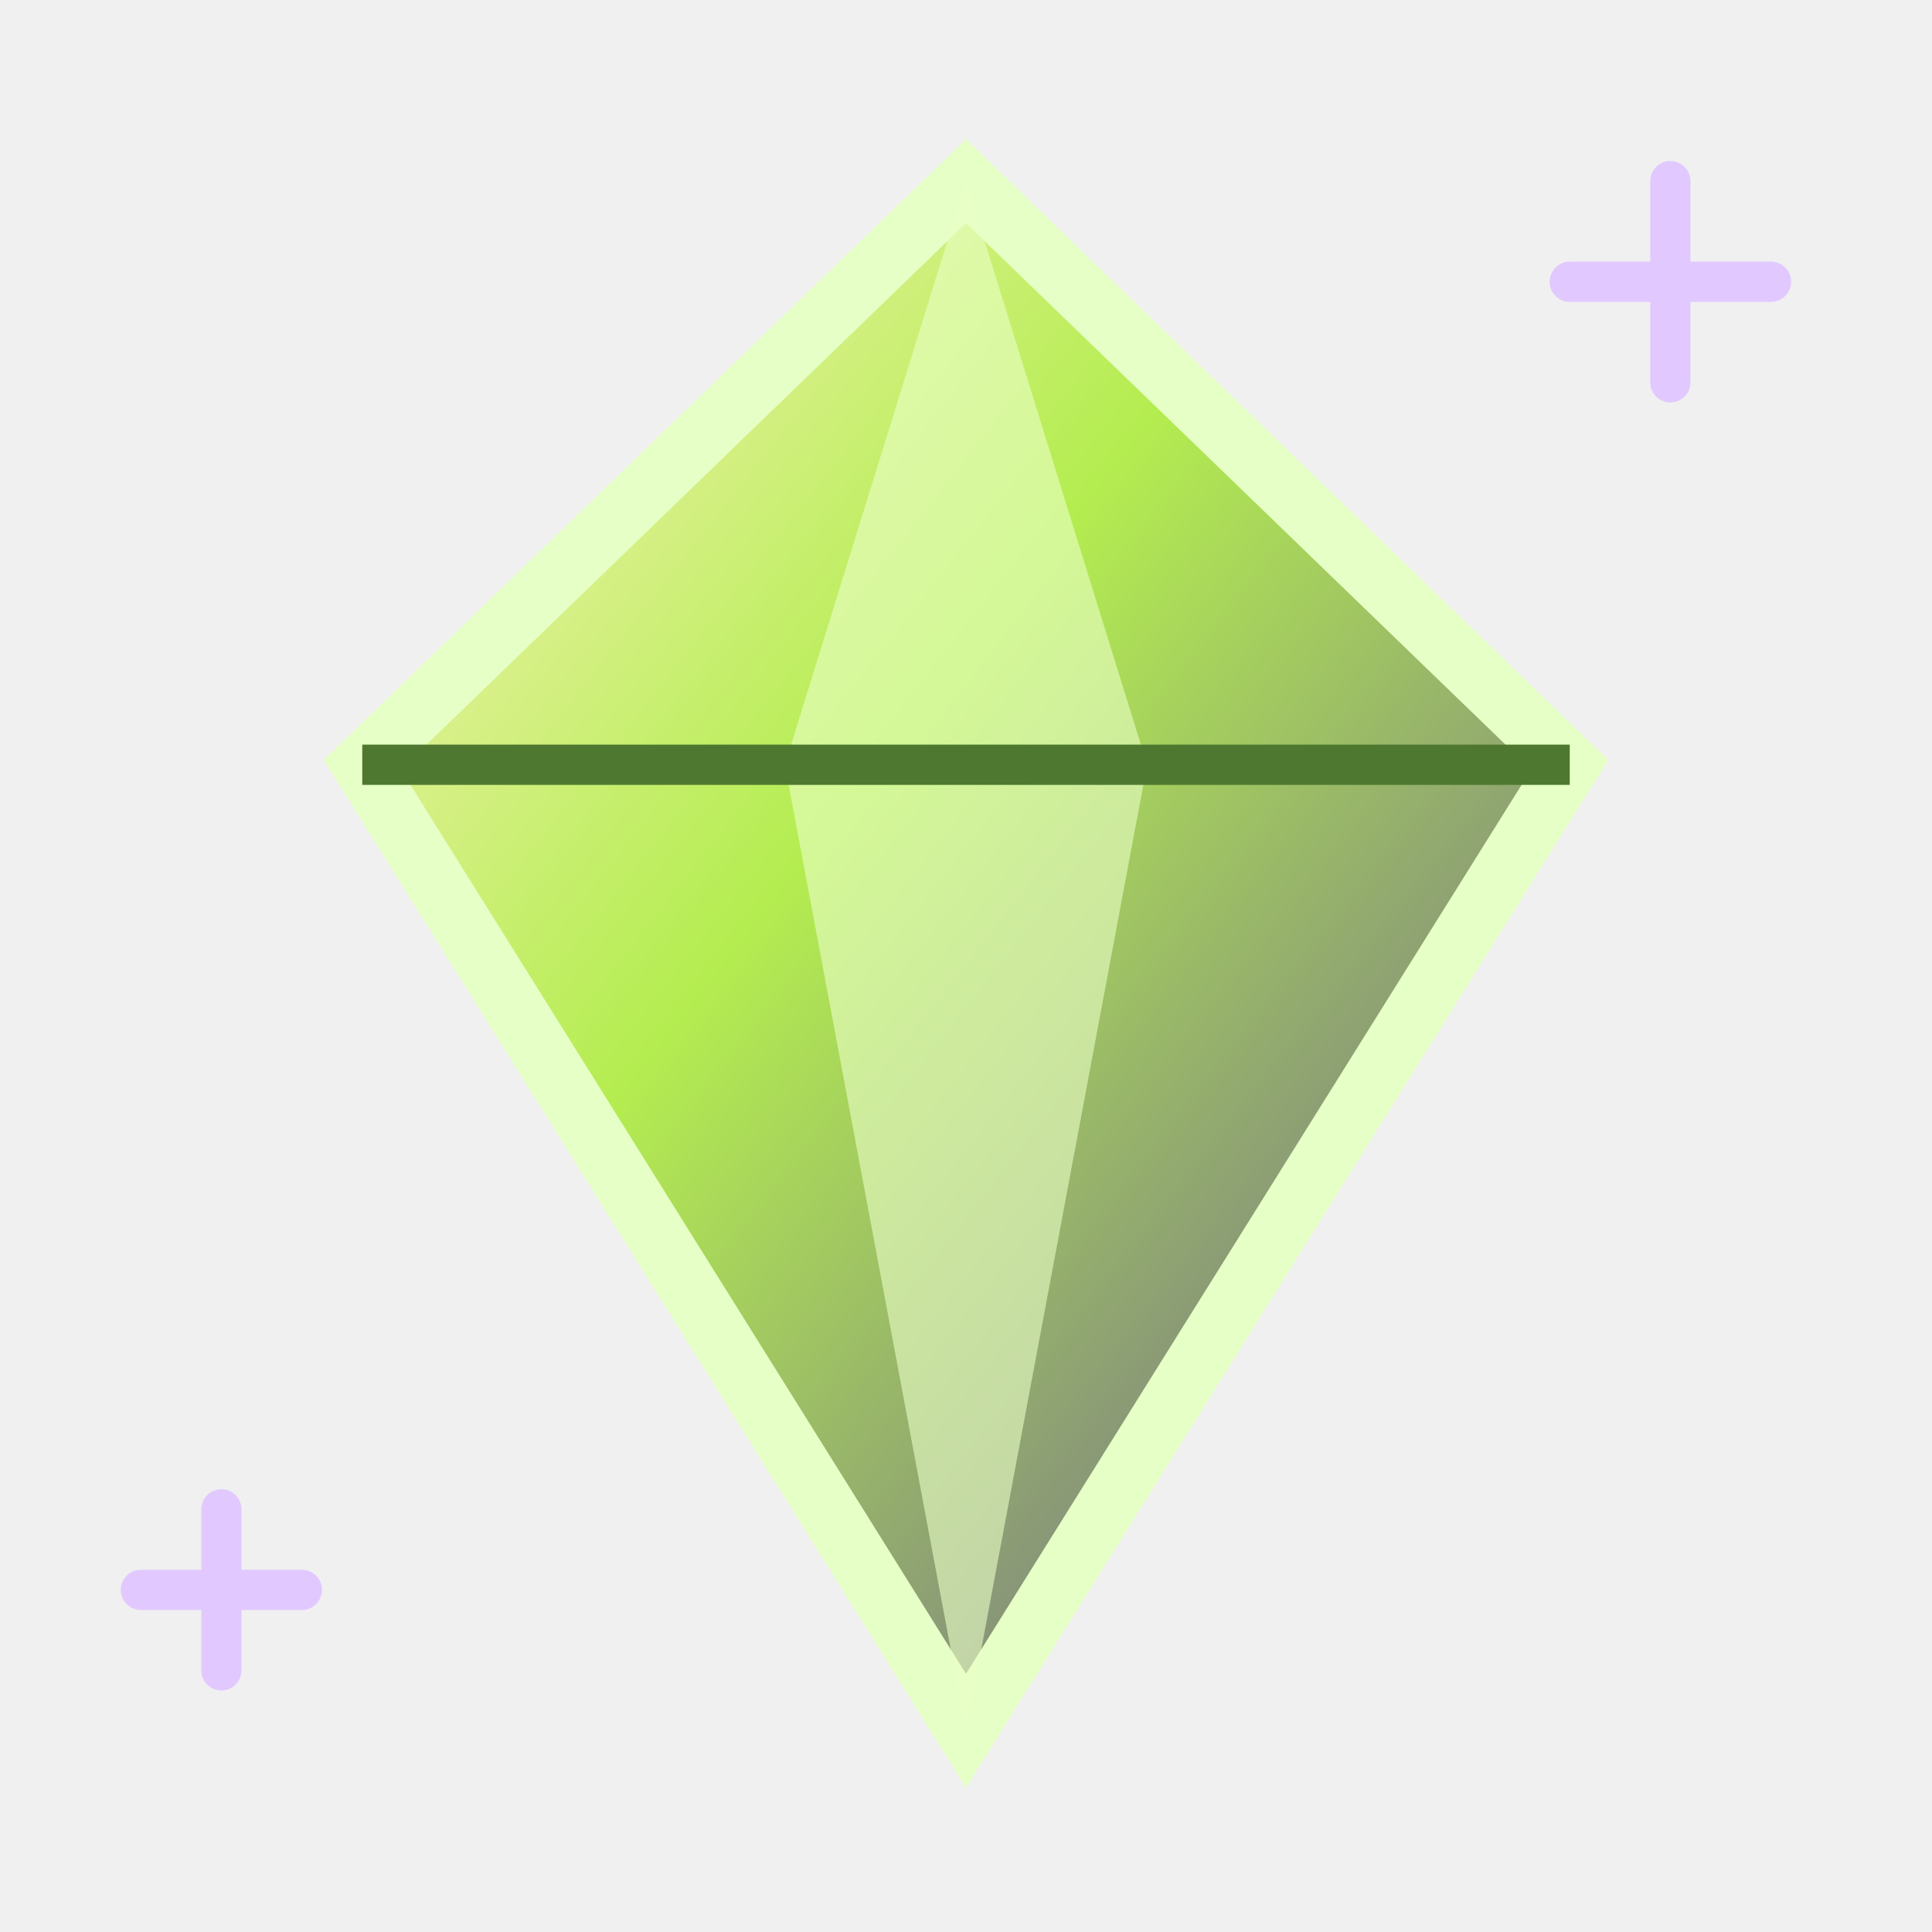
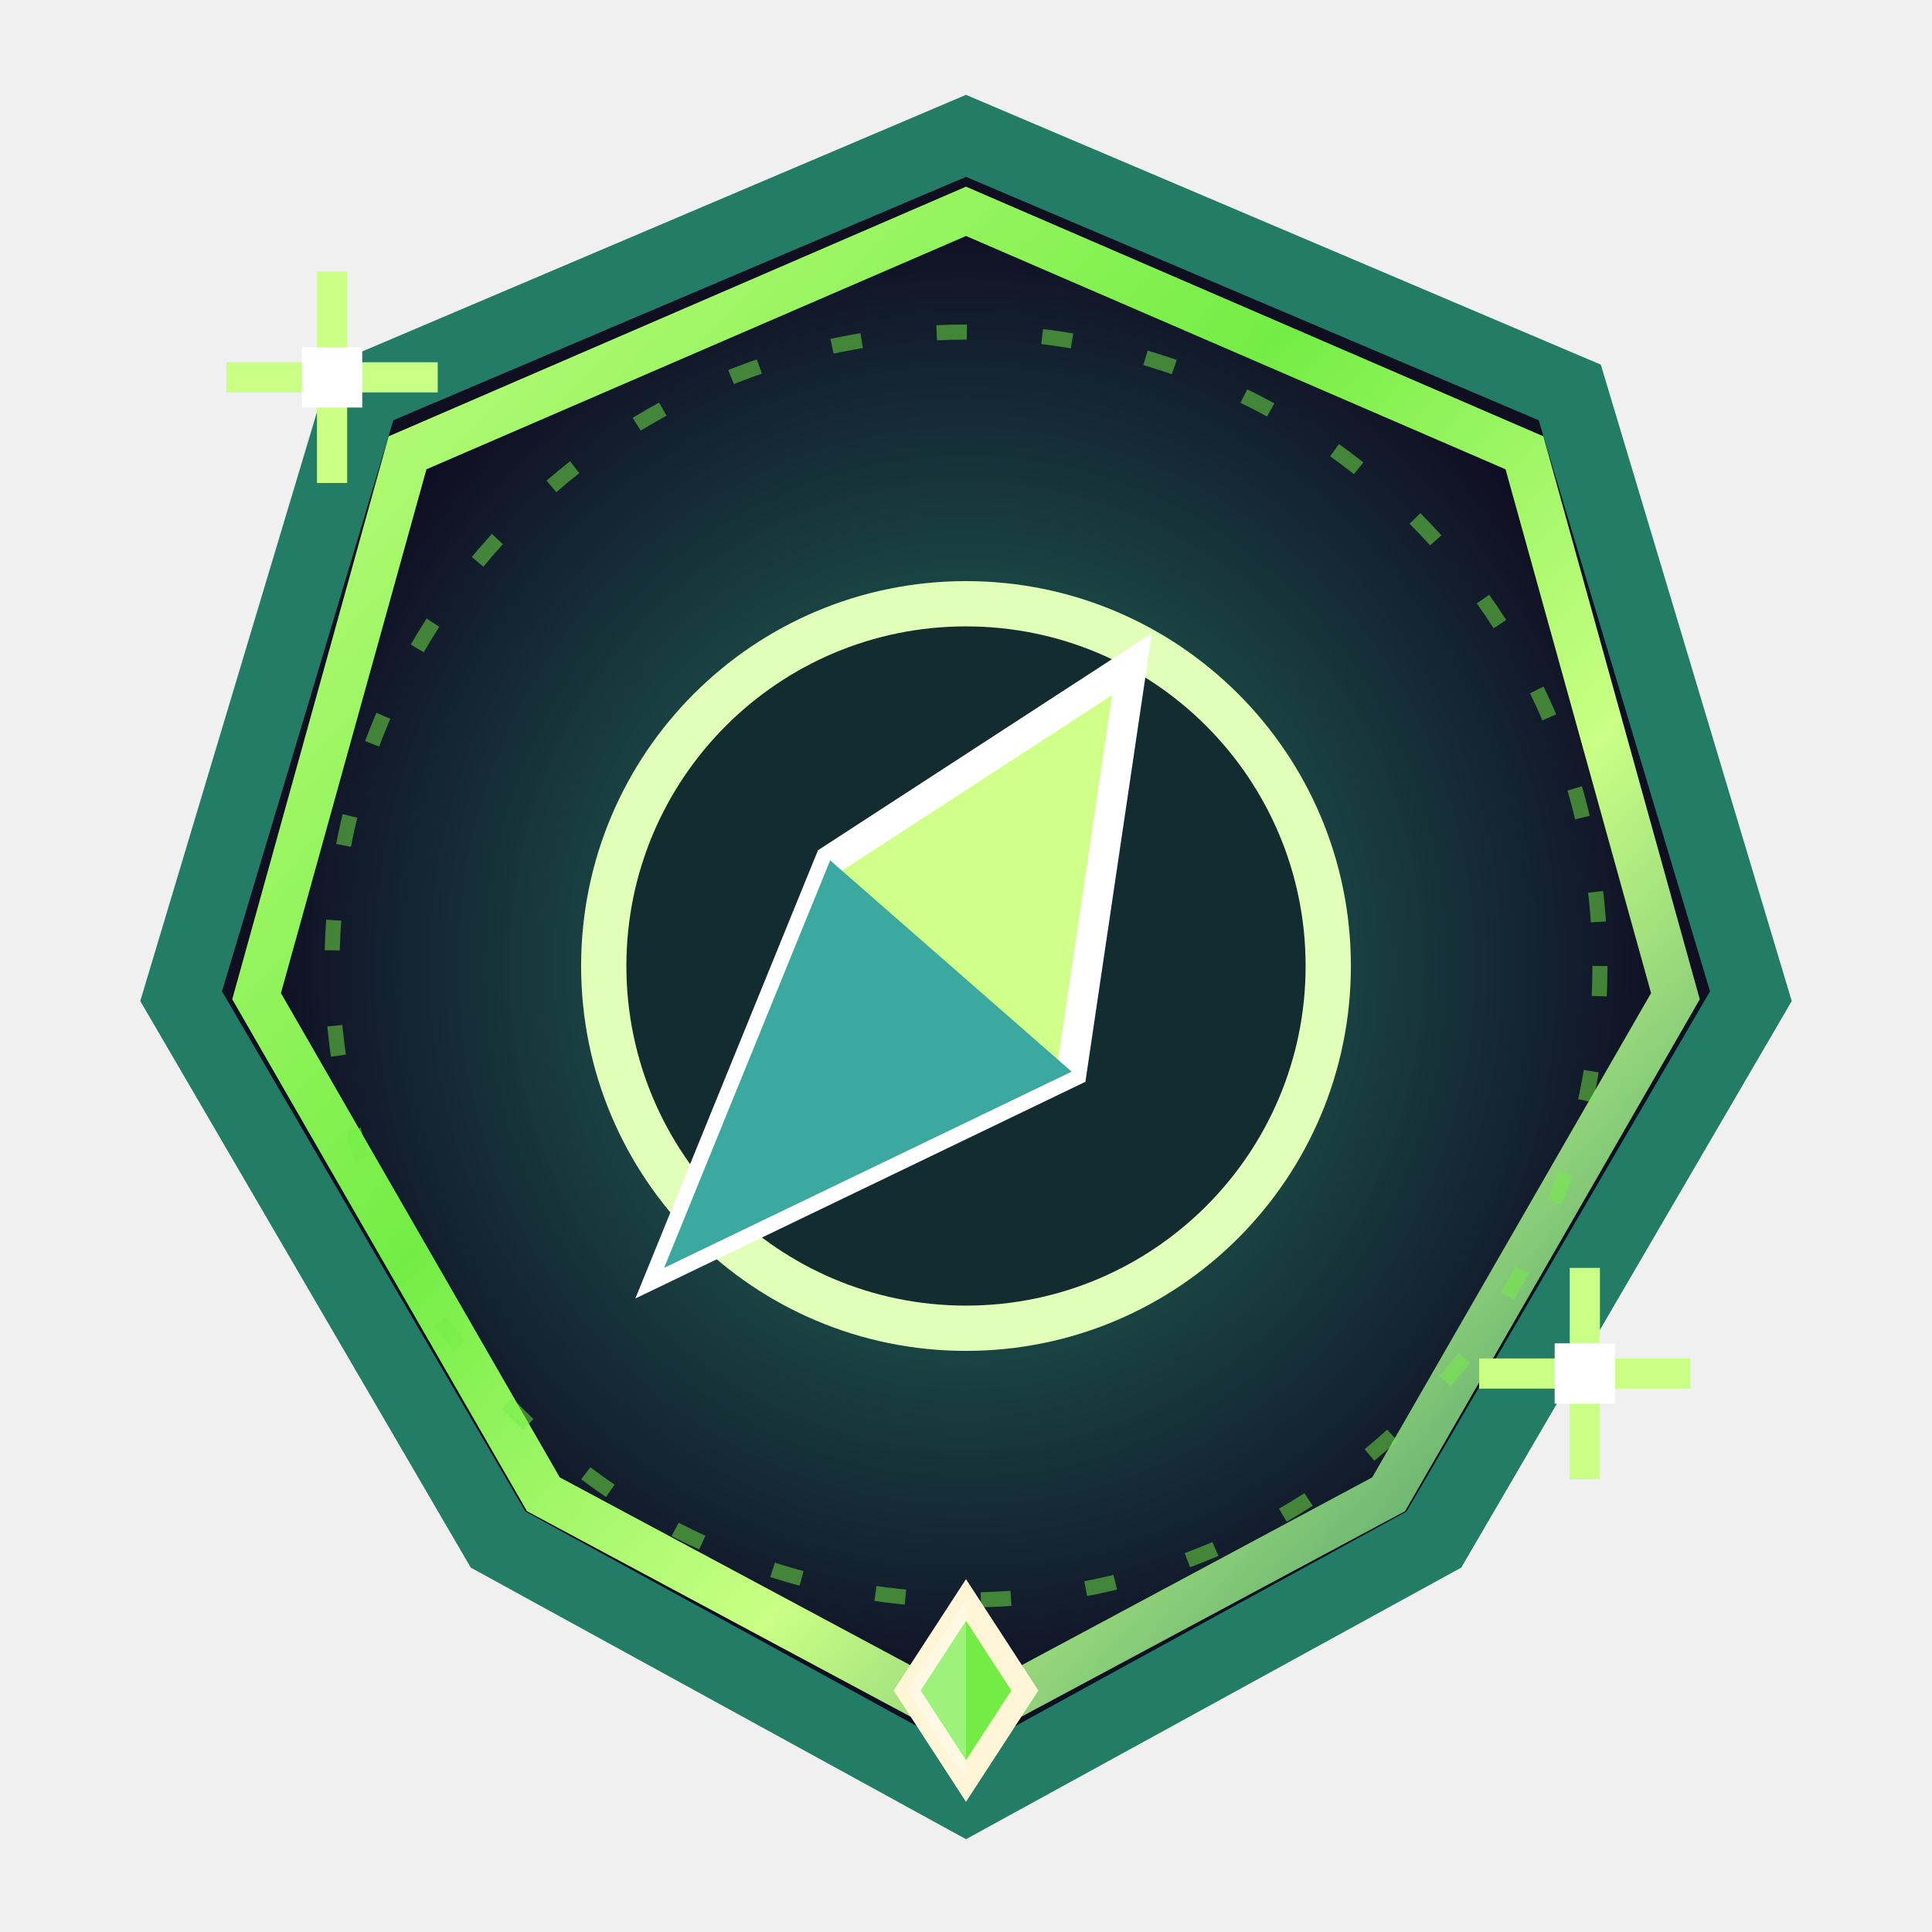
- <svg xmlns="http://www.w3.org/2000/svg" viewBox="0 0 96 96">
+ <svg xmlns="http://www.w3.org/2000/svg" viewBox="0 0 128 128">
  <defs>
-     <linearGradient id="g" x2="1" y2="1">
-       <stop stop-color="#fff3c7" />
-       <stop offset=".4" stop-color="#b4ed50" />
-       <stop offset="1" stop-color="#655098" />
+     <linearGradient id="metal" x1="0" y1="0" x2="1" y2="1">
+       <stop stop-color="#c9ff85" />
+       <stop offset=".4" stop-color="#73ed45" />
+       <stop offset=".65" stop-color="#c9ff85" />
+       <stop offset="1" stop-color="#237c65" />
    </linearGradient>
+     <radialGradient id="enamel">
+       <stop stop-color="#237c65" />
+       <stop offset="1" stop-color="#100e24" />
+     </radialGradient>
  </defs>
-   <path d="M48 9 78 38 48 86 18 38Z" fill="url(#g)" stroke="#e6ffc6" stroke-width="3" />
-   <path d="m48 9-9 29 9 48 9-48Z" fill="#eaffc6" opacity=".6" />
-   <path d="M18 38h60" stroke="#4e7830" stroke-width="2" />
-   <path d="M83 9v10m-5-5h10M11 75v8m-4-4h8" stroke="#e1c9ff" stroke-width="2" stroke-linecap="round" />
+   <path d="m64 9 40 17 12 40-21 36-31 17-31-17L12 66l12-40Z" fill="#100f21" stroke="#237c65" stroke-width="5" />
+   <path d="m64 14 37 16 10 36-19 33-28 15-28-15-19-33 10-36Z" fill="url(#enamel)" stroke="url(#metal)" stroke-width="3" />
+   <circle cx="64" cy="64" r="42" fill="none" stroke="#73ed45" stroke-dasharray="2 5" opacity=".5" />
+   <circle cx="64" cy="64" r="24" fill="#132c30" stroke="#e1ffb8" stroke-width="3" />
+   <path d="m75 44-4 27-27 13 11-27Z" fill="#d0ff8a" stroke="#fff" stroke-width="2" />
+   <path d="m55 57 16 14-27 13Z" fill="#3ba9a0" />
+   <path d="M22 18v14m-7 -7h14" stroke="#c9ff85" stroke-width="2" />
+   <rect x="20" y="23" width="4" height="4" fill="#fff" />
+   <path d="M105 84v14m-7 -7h14" stroke="#c9ff85" stroke-width="2" />
+   <rect x="103" y="89" width="4" height="4" fill="#fff" />
+   <path d="M64 106 67.9 112 64 118 60.1 112Z" fill="#73ed45" stroke="#fff6d8" stroke-width="1.5" />
+   <path d="M64 106v12l-3.9 -6Z" fill="#fff" opacity=".3" />
</svg>
